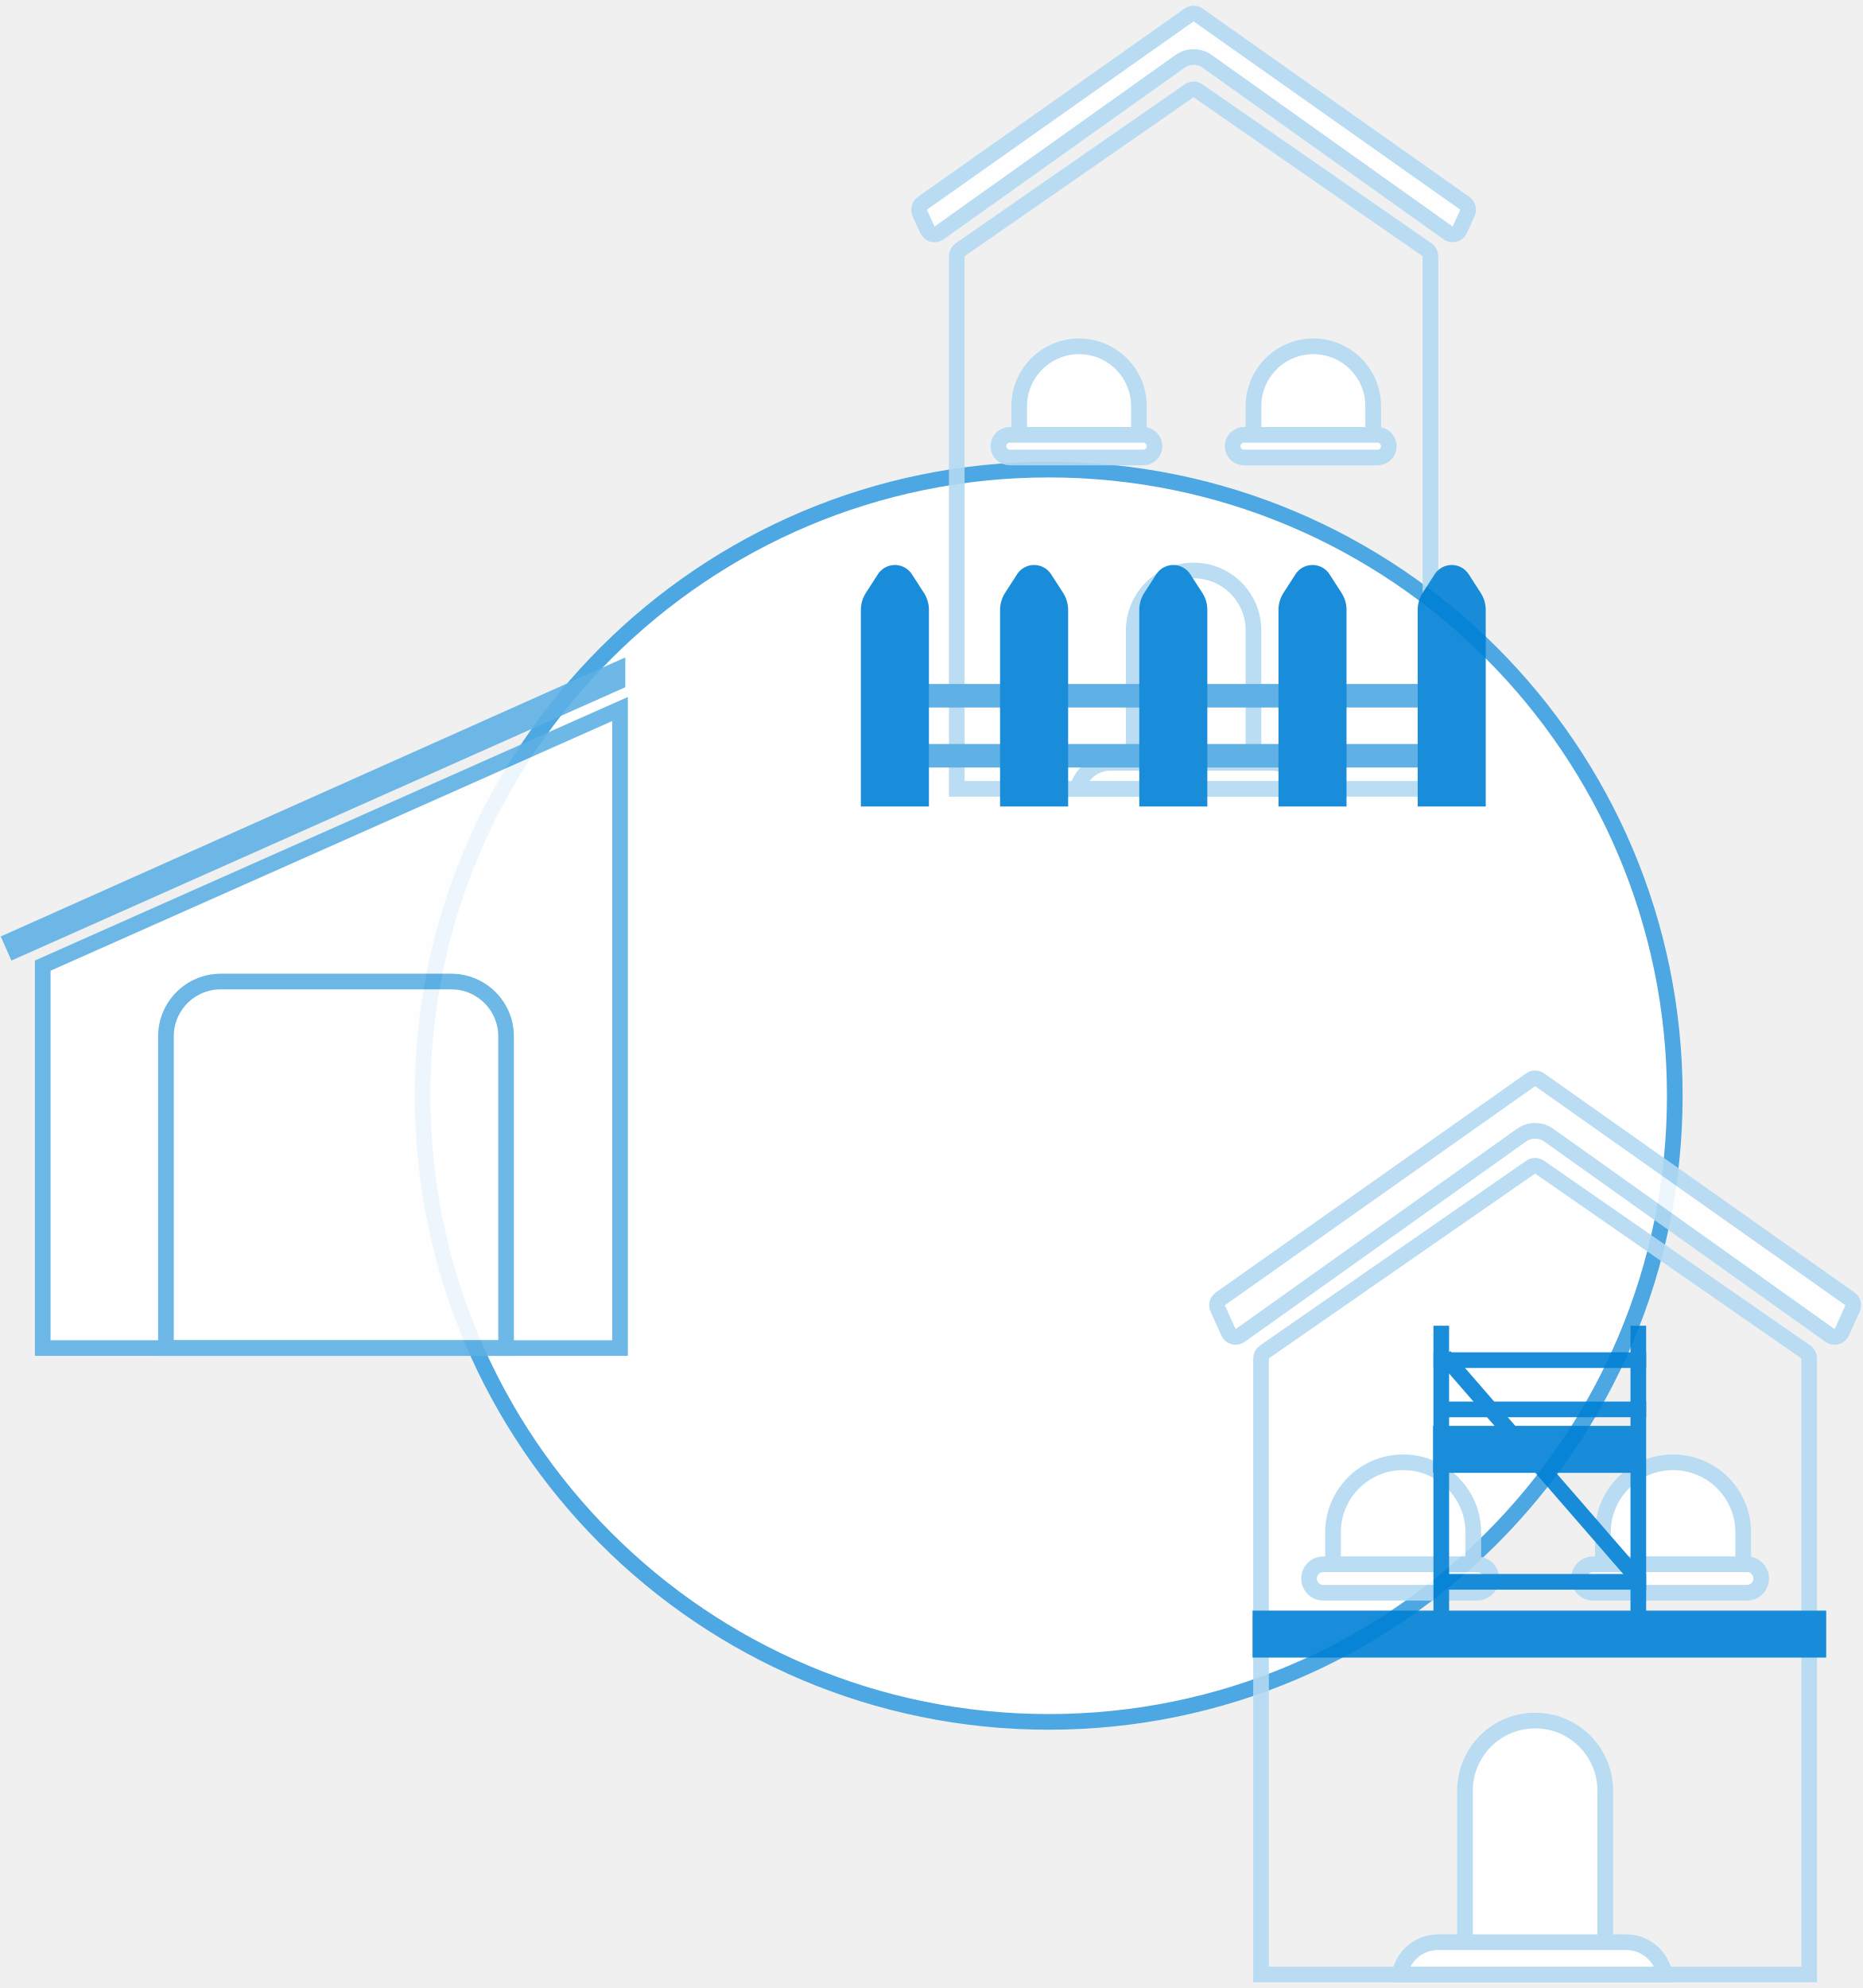
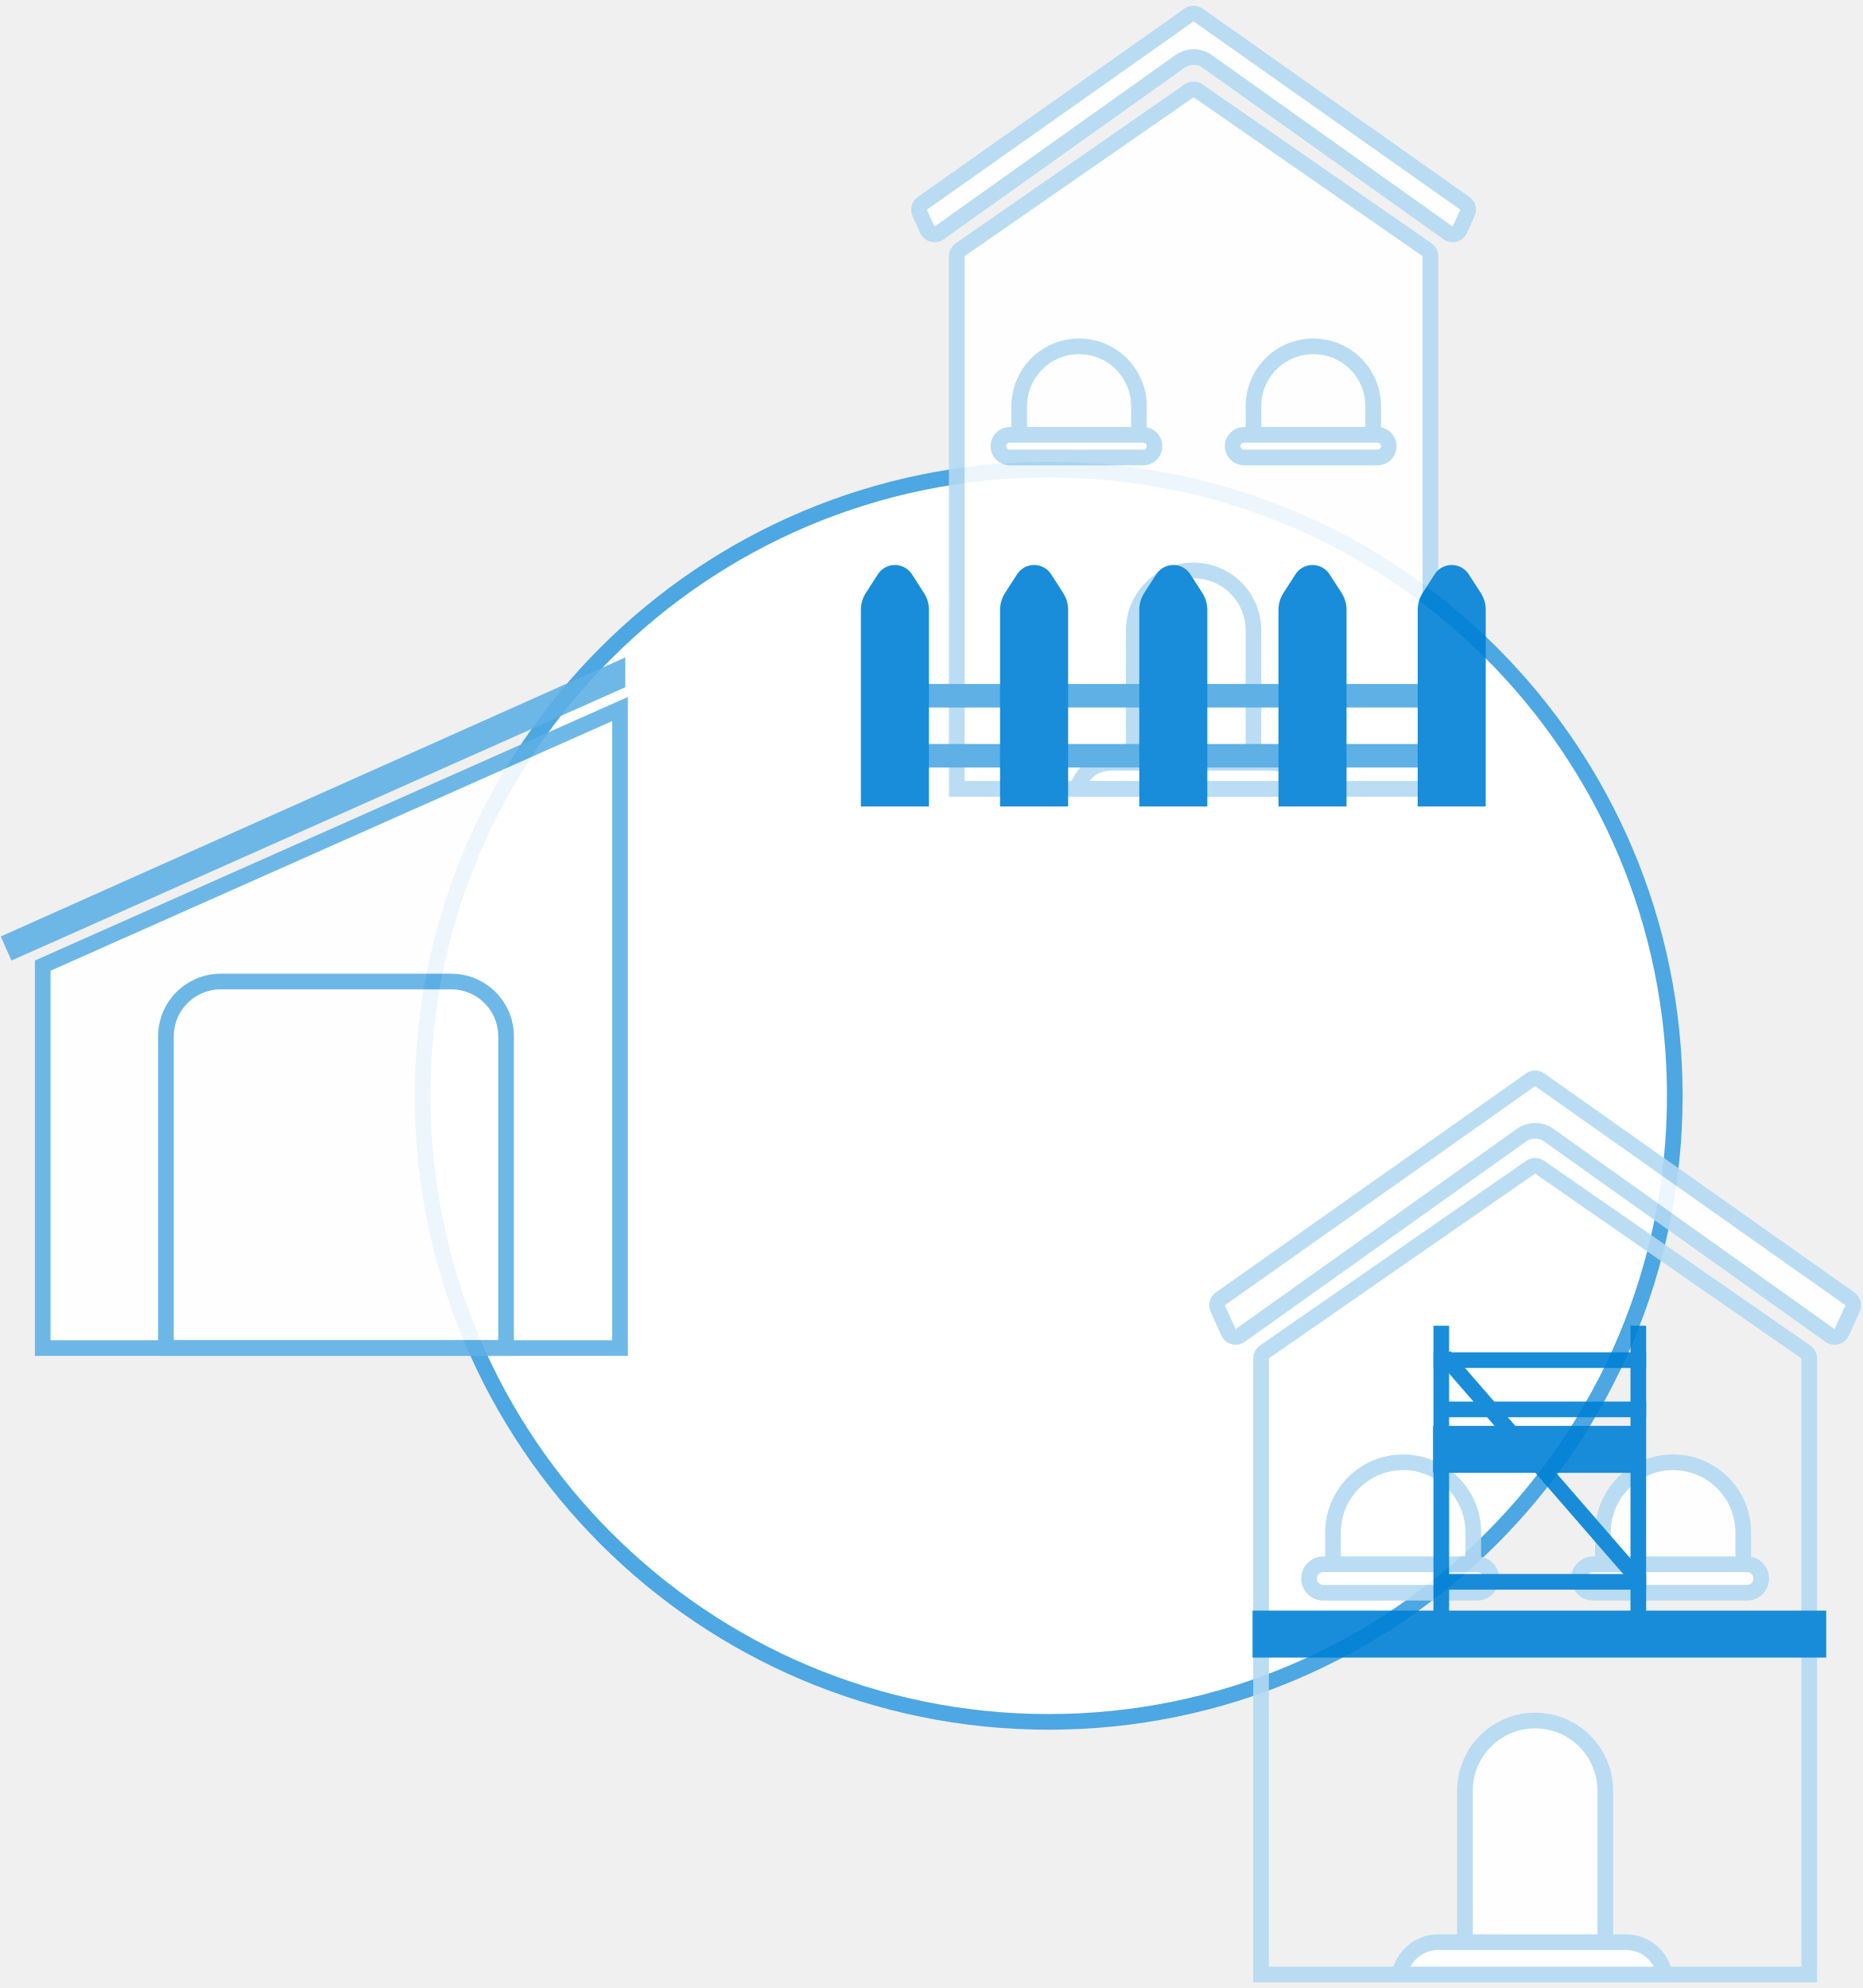
<svg xmlns="http://www.w3.org/2000/svg" xmlns:xlink="http://www.w3.org/1999/xlink" width="119px" height="127px" viewBox="0 0 119 127" version="1.1">
  <defs>
    <path d="M0.531,10.759 L15.163,0.604 C15.506,0.366 15.961,0.366 16.304,0.604 L30.936,10.759 C31.205,10.946 31.365,11.253 31.365,11.58 L31.365,46.107 L0.101,46.107 L0.101,11.58 C0.101,11.253 0.262,10.946 0.531,10.759 Z" id="path-1" />
    <path d="M0.547,12.441 L17.558,0.636 C17.901,0.398 18.355,0.398 18.698,0.636 L35.709,12.441 C35.978,12.628 36.139,12.935 36.139,13.263 L36.139,53.123 L0.117,53.123 L0.117,13.263 C0.117,12.935 0.277,12.628 0.547,12.441 Z" id="path-3" />
    <path d="M4,0 L18.73,0 C20.939,-2.36792184e-15 22.73,1.791 22.73,4 L22.73,24.413 L0,24.413 L0,4 C-2.705415e-16,1.791 1.791,4.05812251e-16 4,0 Z" id="path-5" />
  </defs>
  <g id="Page-1" stroke="none" stroke-width="1" fill="none" fill-rule="evenodd">
    <g id="Page-choix" transform="translate(-979, -672)">
      <g id="Group-14" transform="translate(854, 607)">
        <g id="multi-travaux" transform="translate(125, 65)">
          <circle id="Oval" stroke="#4CA7E2" fill="#FFFFFF" cx="67" cy="70" r="40" />
          <g id="Group-9-Copy-2" opacity="0.9" transform="translate(55, 0)">
            <g id="Group-7-Copy-4" transform="translate(2.964427, 0)">
              <g id="Group-5-Copy-4" transform="translate(0, 0.005971)">
                <g id="Group" transform="translate(2.559331, 4.780513)">
                  <mask id="mask-2" fill="white">
                    <use xlink:href="#path-1" />
                  </mask>
-                   <path stroke="#B2D9F3" d="M0.601,45.607 L30.865,45.607 L30.865,11.58 C30.865,11.416 30.785,11.263 30.651,11.17 L16.019,1.015 C15.847,0.896 15.62,0.896 15.448,1.015 L0.816,11.17 C0.682,11.263 0.601,11.416 0.601,11.58 L0.601,45.607 Z" />
+                   <path stroke="#B2D9F3" fill="#FFFFFF" d="M0.601,45.607 L30.865,45.607 L30.865,11.58 C30.865,11.416 30.785,11.263 30.651,11.17 L16.019,1.015 C15.847,0.896 15.62,0.896 15.448,1.015 L0.816,11.17 C0.682,11.263 0.601,11.416 0.601,11.58 L0.601,45.607 Z" />
                  <g id="Group-3" mask="url(#mask-2)" fill="#FFFFFF" stroke="#B2D9F3">
                    <g transform="translate(7.684624, 30.73187)" id="Rectangle">
                      <path d="M4.225,13.23 L11.873,13.23 L11.873,4.749 C11.873,2.638 10.161,0.926 8.049,0.926 C5.937,0.926 4.225,2.638 4.225,4.749 L4.225,13.23 Z" />
                      <path d="M0.625,14.875 L15.14,14.875 C14.915,13.923 14.059,13.214 13.038,13.214 L2.727,13.214 C1.706,13.214 0.85,13.923 0.625,14.875 Z" />
                    </g>
                  </g>
                  <g id="Group-10" mask="url(#mask-2)" fill="#FFFFFF" stroke="#B2D9F3">
                    <g transform="translate(2.762204, 16.83823)">
                      <path d="M1.83,6.485 L9.478,6.485 L9.478,4.324 C9.478,2.212 7.766,0.5 5.654,0.5 C3.542,0.5 1.83,2.212 1.83,4.324 L1.83,6.485 Z" id="Rectangle-Copy" />
                      <rect id="Rectangle-Copy-12" x="0.5" y="6.154" width="9.976" height="1.448" rx="0.724" />
                    </g>
                  </g>
                  <g id="Group-12" mask="url(#mask-2)" fill="#FFFFFF" stroke="#B2D9F3">
                    <g transform="translate(17.72902, 16.83823)">
                      <path d="M1.83,6.485 L9.478,6.485 L9.478,4.324 C9.478,2.212 7.766,0.5 5.654,0.5 C3.542,0.5 1.83,2.212 1.83,4.324 L1.83,6.485 Z" id="Rectangle-Copy-3" />
                      <rect id="Rectangle-Copy-11" x="0.5" y="6.154" width="9.976" height="1.448" rx="0.724" />
                    </g>
                  </g>
                </g>
                <path d="M0.964,12.983 C0.768,13.121 0.698,13.379 0.797,13.598 L1.284,14.674 C1.298,14.704 1.314,14.732 1.333,14.758 C1.493,14.983 1.805,15.036 2.03,14.875 L17.423,3.916 C17.944,3.545 18.642,3.545 19.163,3.916 L34.556,14.875 C34.582,14.894 34.61,14.91 34.639,14.924 C34.891,15.037 35.187,14.926 35.301,14.674 L35.789,13.598 C35.888,13.379 35.818,13.121 35.622,12.983 L18.581,0.951 C18.408,0.829 18.177,0.829 18.004,0.951 L0.964,12.983 Z" id="Rectangle" stroke="#B2D9F3" fill="#FFFFFF" />
              </g>
            </g>
            <g id="Group-7" transform="translate(0, 35)">
              <rect id="Rectangle" fill="#4CA7E2" x="0.87" y="8.696" width="37.532" height="1.502" />
              <rect id="Rectangle-Copy-16" fill="#4CA7E2" x="0.915" y="12.53" width="37.532" height="1.502" />
              <path d="M0.319,2.877 L1.087,1.686 C1.474,1.086 2.274,0.913 2.875,1.3 C3.029,1.4 3.161,1.531 3.261,1.686 L4.029,2.877 C4.237,3.2 4.348,3.576 4.348,3.961 L4.348,16.522 L0,16.522 L2.22044605e-15,3.961 C2.1733697e-15,3.576 0.111,3.2 0.319,2.877 Z" id="Rectangle" fill="#0081D5" />
              <path d="M9.212,2.877 L9.98,1.686 C10.367,1.086 11.168,0.913 11.768,1.3 C11.923,1.4 12.054,1.531 12.154,1.686 L12.922,2.877 C13.13,3.2 13.241,3.576 13.241,3.961 L13.241,16.522 L8.893,16.522 L8.893,3.961 C8.893,3.576 9.004,3.2 9.212,2.877 Z" id="Rectangle-Copy-5" fill="#0081D5" />
              <path d="M18.106,2.877 L18.874,1.686 C19.261,1.086 20.061,0.913 20.661,1.3 C20.816,1.4 20.948,1.531 21.047,1.686 L21.815,2.877 C22.024,3.2 22.134,3.576 22.134,3.961 L22.134,16.522 L17.787,16.522 L17.787,3.961 C17.787,3.576 17.897,3.2 18.106,2.877 Z" id="Rectangle-Copy-10" fill="#0081D5" />
              <path d="M26.999,2.877 L27.767,1.686 C28.154,1.086 28.954,0.913 29.555,1.3 C29.709,1.4 29.841,1.531 29.941,1.686 L30.709,2.877 C30.917,3.2 31.028,3.576 31.028,3.961 L31.028,16.522 L26.68,16.522 L26.68,3.961 C26.68,3.576 26.791,3.2 26.999,2.877 Z" id="Rectangle-Copy-14" fill="#0081D5" />
              <path d="M35.892,2.877 L36.66,1.686 C37.047,1.086 37.848,0.913 38.448,1.3 C38.603,1.4 38.734,1.531 38.834,1.686 L39.602,2.877 C39.81,3.2 39.921,3.576 39.921,3.961 L39.921,16.522 L35.573,16.522 L35.573,3.961 C35.573,3.576 35.684,3.2 35.892,2.877 Z" id="Rectangle-Copy-15" fill="#0081D5" />
            </g>
          </g>
          <g id="Group-7-Copy-5" opacity="0.9" transform="translate(77, 68)">
            <g id="Group-5-Copy-4" transform="translate(0, 0.00688)">
              <g id="Group" transform="translate(2.948816, 5.508021)">
                <mask id="mask-4" fill="white">
                  <use xlink:href="#path-3" />
                </mask>
                <path stroke="#B2D9F3" d="M0.617,52.623 L35.639,52.623 L35.639,13.263 C35.639,13.099 35.558,12.946 35.424,12.852 L18.413,1.047 C18.241,0.928 18.014,0.928 17.843,1.047 L0.832,12.852 C0.697,12.946 0.617,13.099 0.617,13.263 L0.617,52.623 Z" />
                <g id="Group-3" mask="url(#mask-4)" fill="#FFFFFF" stroke="#B2D9F3">
                  <g transform="translate(8.854087, 35.40871)" id="Rectangle">
                    <path d="M4.792,15.319 L13.755,15.319 L13.755,5.472 C13.755,2.997 11.749,0.991 9.274,0.991 C6.799,0.991 4.792,2.997 4.792,5.472 L4.792,15.319 Z" />
                    <path d="M0.614,17.215 L17.55,17.215 C17.344,16.041 16.32,15.149 15.088,15.149 L3.077,15.149 C1.844,15.149 0.82,16.041 0.614,17.215 Z" />
                  </g>
                </g>
                <g id="Group-10" mask="url(#mask-4)" fill="#FFFFFF" stroke="#B2D9F3">
                  <g transform="translate(3.182562, 19.4007)">
                    <path d="M2.033,7.547 L10.996,7.547 L10.996,4.982 C10.996,2.507 8.99,0.5 6.515,0.5 C4.039,0.5 2.033,2.507 2.033,4.982 L2.033,7.547 Z" id="Rectangle-Copy" />
                    <rect id="Rectangle-Copy-12" x="0.5" y="7.015" width="11.646" height="1.82" rx="0.91" />
                  </g>
                </g>
                <g id="Group-12" mask="url(#mask-4)" fill="#FFFFFF" stroke="#B2D9F3">
                  <g transform="translate(20.42706, 19.4007)">
                    <path d="M2.033,7.547 L10.996,7.547 L10.996,4.982 C10.996,2.507 8.99,0.5 6.515,0.5 C4.039,0.5 2.033,2.507 2.033,4.982 L2.033,7.547 Z" id="Rectangle-Copy-3" />
                    <rect id="Rectangle-Copy-11" x="0.5" y="7.015" width="11.646" height="1.82" rx="0.91" />
                  </g>
                </g>
              </g>
              <path d="M0.964,14.969 C0.768,15.107 0.698,15.365 0.797,15.584 L1.487,17.107 C1.5,17.137 1.516,17.165 1.535,17.191 C1.695,17.416 2.007,17.469 2.232,17.308 L20.207,4.511 C20.727,4.14 21.426,4.14 21.947,4.511 L39.921,17.308 C39.947,17.327 39.975,17.343 40.004,17.356 C40.256,17.47 40.552,17.359 40.666,17.107 L41.357,15.584 C41.456,15.365 41.386,15.107 41.19,14.969 L21.365,0.972 C21.192,0.85 20.961,0.85 20.788,0.972 L0.964,14.969 Z" id="Rectangle" stroke="#B2D9F3" fill="#FFFFFF" />
            </g>
            <g id="Group-6" transform="translate(4.2, 16.8)" stroke="#0081D5" stroke-linecap="square">
              <path d="M10.881,0.393 L10.881,19.375" id="Line-Copy-2" />
              <path d="M23.47,0.393 L23.47,19.375" id="Line-Copy-3" />
              <path d="M0.323,19.592 L33.973,19.592" id="Line-2-Copy-2" stroke-width="3" />
              <path d="M11.857,7.79 L22.414,7.79" id="Line-2-Copy-3" stroke-width="3" />
              <path d="M10.881,2.09 L23.47,2.09" id="Line-3-Copy-3" />
              <path d="M11.016,5.237 L23.47,5.237" id="Line-3-Copy-4" />
              <path d="M11.016,16.253 L23.47,16.253" id="Line-3-Copy-5" />
              <path d="M11.409,2.214 L23.212,15.806" id="Line-4-Copy" />
            </g>
          </g>
          <g id="Group-16-Copy-2" opacity="0.9" transform="translate(0, 42)">
            <path d="M2.73,19.687 L2.73,44.117 L39.613,44.117 L39.613,3.295 L2.73,19.687 Z" id="Rectangle" stroke="#5EB0E5" fill="#FFFFFF" />
            <g id="Line-5-+-Line-5-Copy-+-Line-5-Copy-2-+-Line-6-Mask" transform="translate(10.10204, 20.20408)">
              <mask id="mask-6" fill="white">
                <use xlink:href="#path-5" />
              </mask>
              <path stroke="#5EB0E5" d="M0.5,23.913 L22.23,23.913 L22.23,4 C22.23,2.067 20.663,0.5 18.73,0.5 L4,0.5 C2.067,0.5 0.5,2.067 0.5,4 L0.5,23.913 Z" />
              <path d="M-0.842,2.105 L23.704,2.105" id="Line-5" stroke="#5EB0E5" stroke-linecap="square" mask="url(#mask-6)" />
              <path d="M-0.842,3.788 L23.704,3.788" id="Line-5-Copy" stroke="#5EB0E5" stroke-linecap="square" mask="url(#mask-6)" />
              <path d="M-0.842,5.472 L23.704,5.472" id="Line-5-Copy-2" stroke="#5EB0E5" stroke-linecap="square" mask="url(#mask-6)" />
              <path d="M-0.842,7.156 L23.571,7.156" id="Line-5-Copy-3" stroke="#5EB0E5" stroke-linecap="square" mask="url(#mask-6)" />
              <path d="M9.681,7.997 L13.048,7.997" id="Line-6-Copy" stroke="#5EB0E5" stroke-linecap="square" mask="url(#mask-6)" />
            </g>
            <polygon id="Rectangle" fill="#5EB0E5" transform="translate(20.34015, 9.681433) rotate(-24) translate(-20.34015, -9.681433) " points="-1.511 8.867 42.191 8.812 41.417 10.551 -1.511 10.551" />
          </g>
        </g>
      </g>
    </g>
  </g>
</svg>
